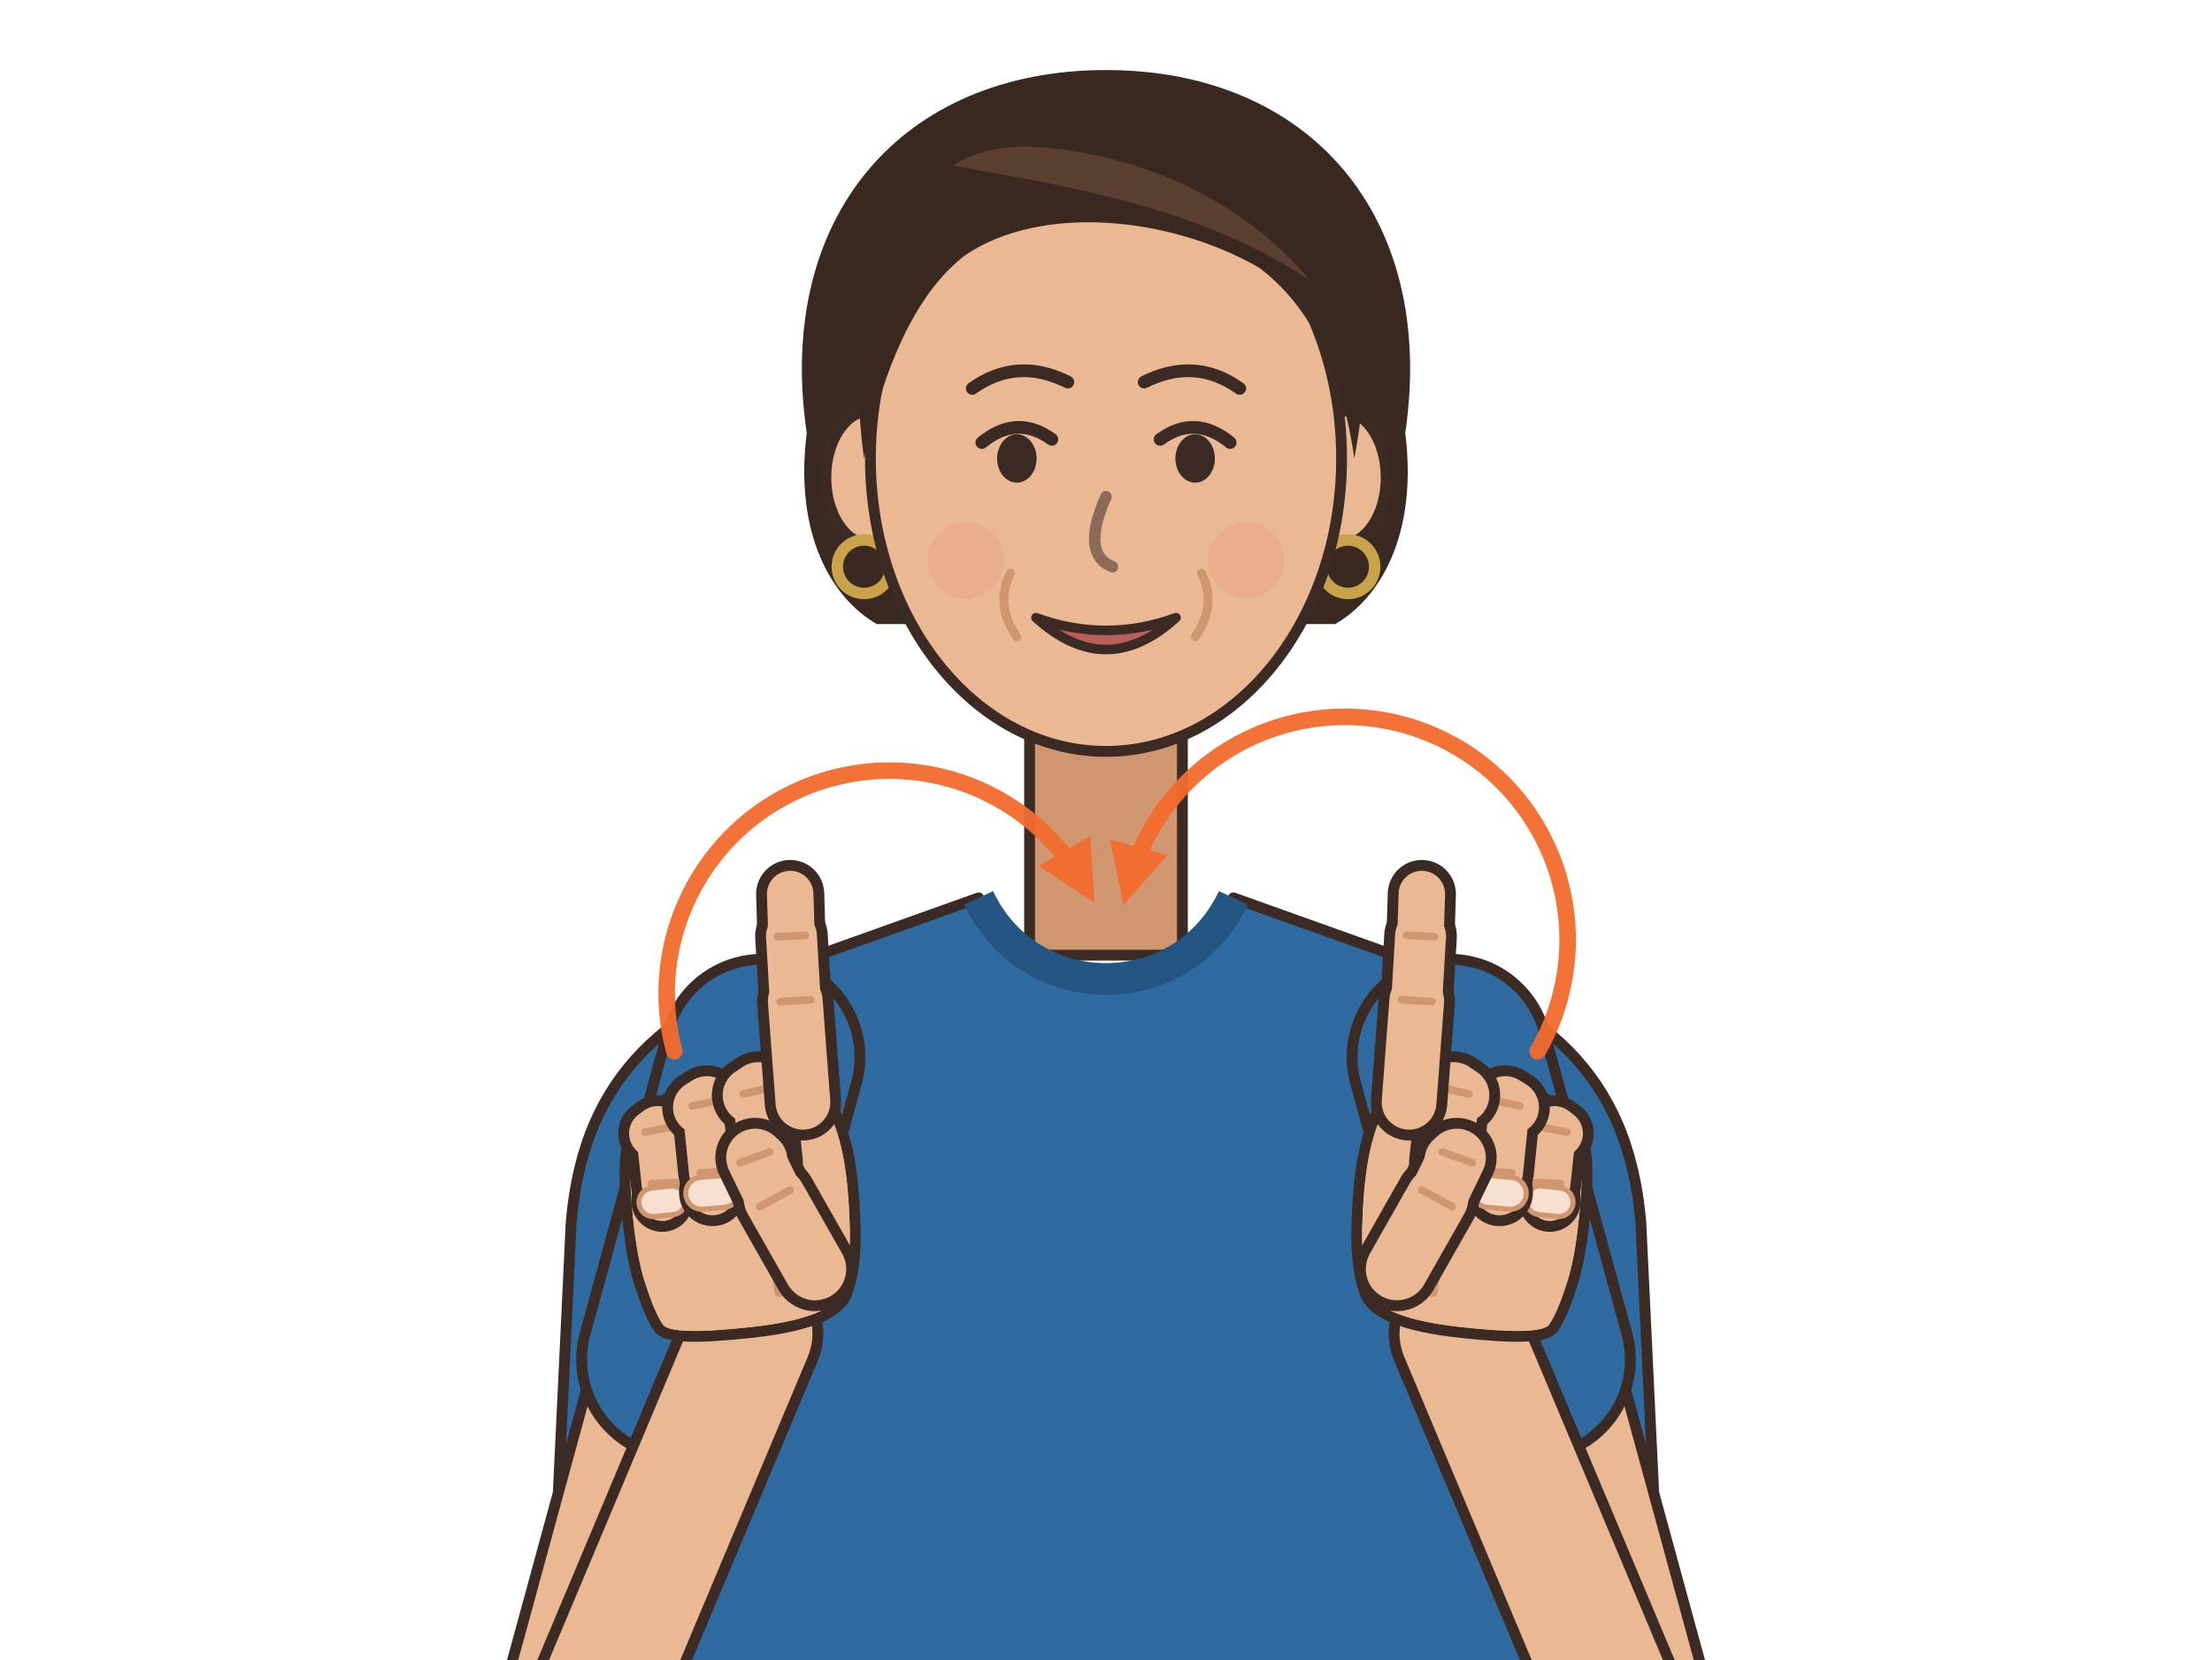
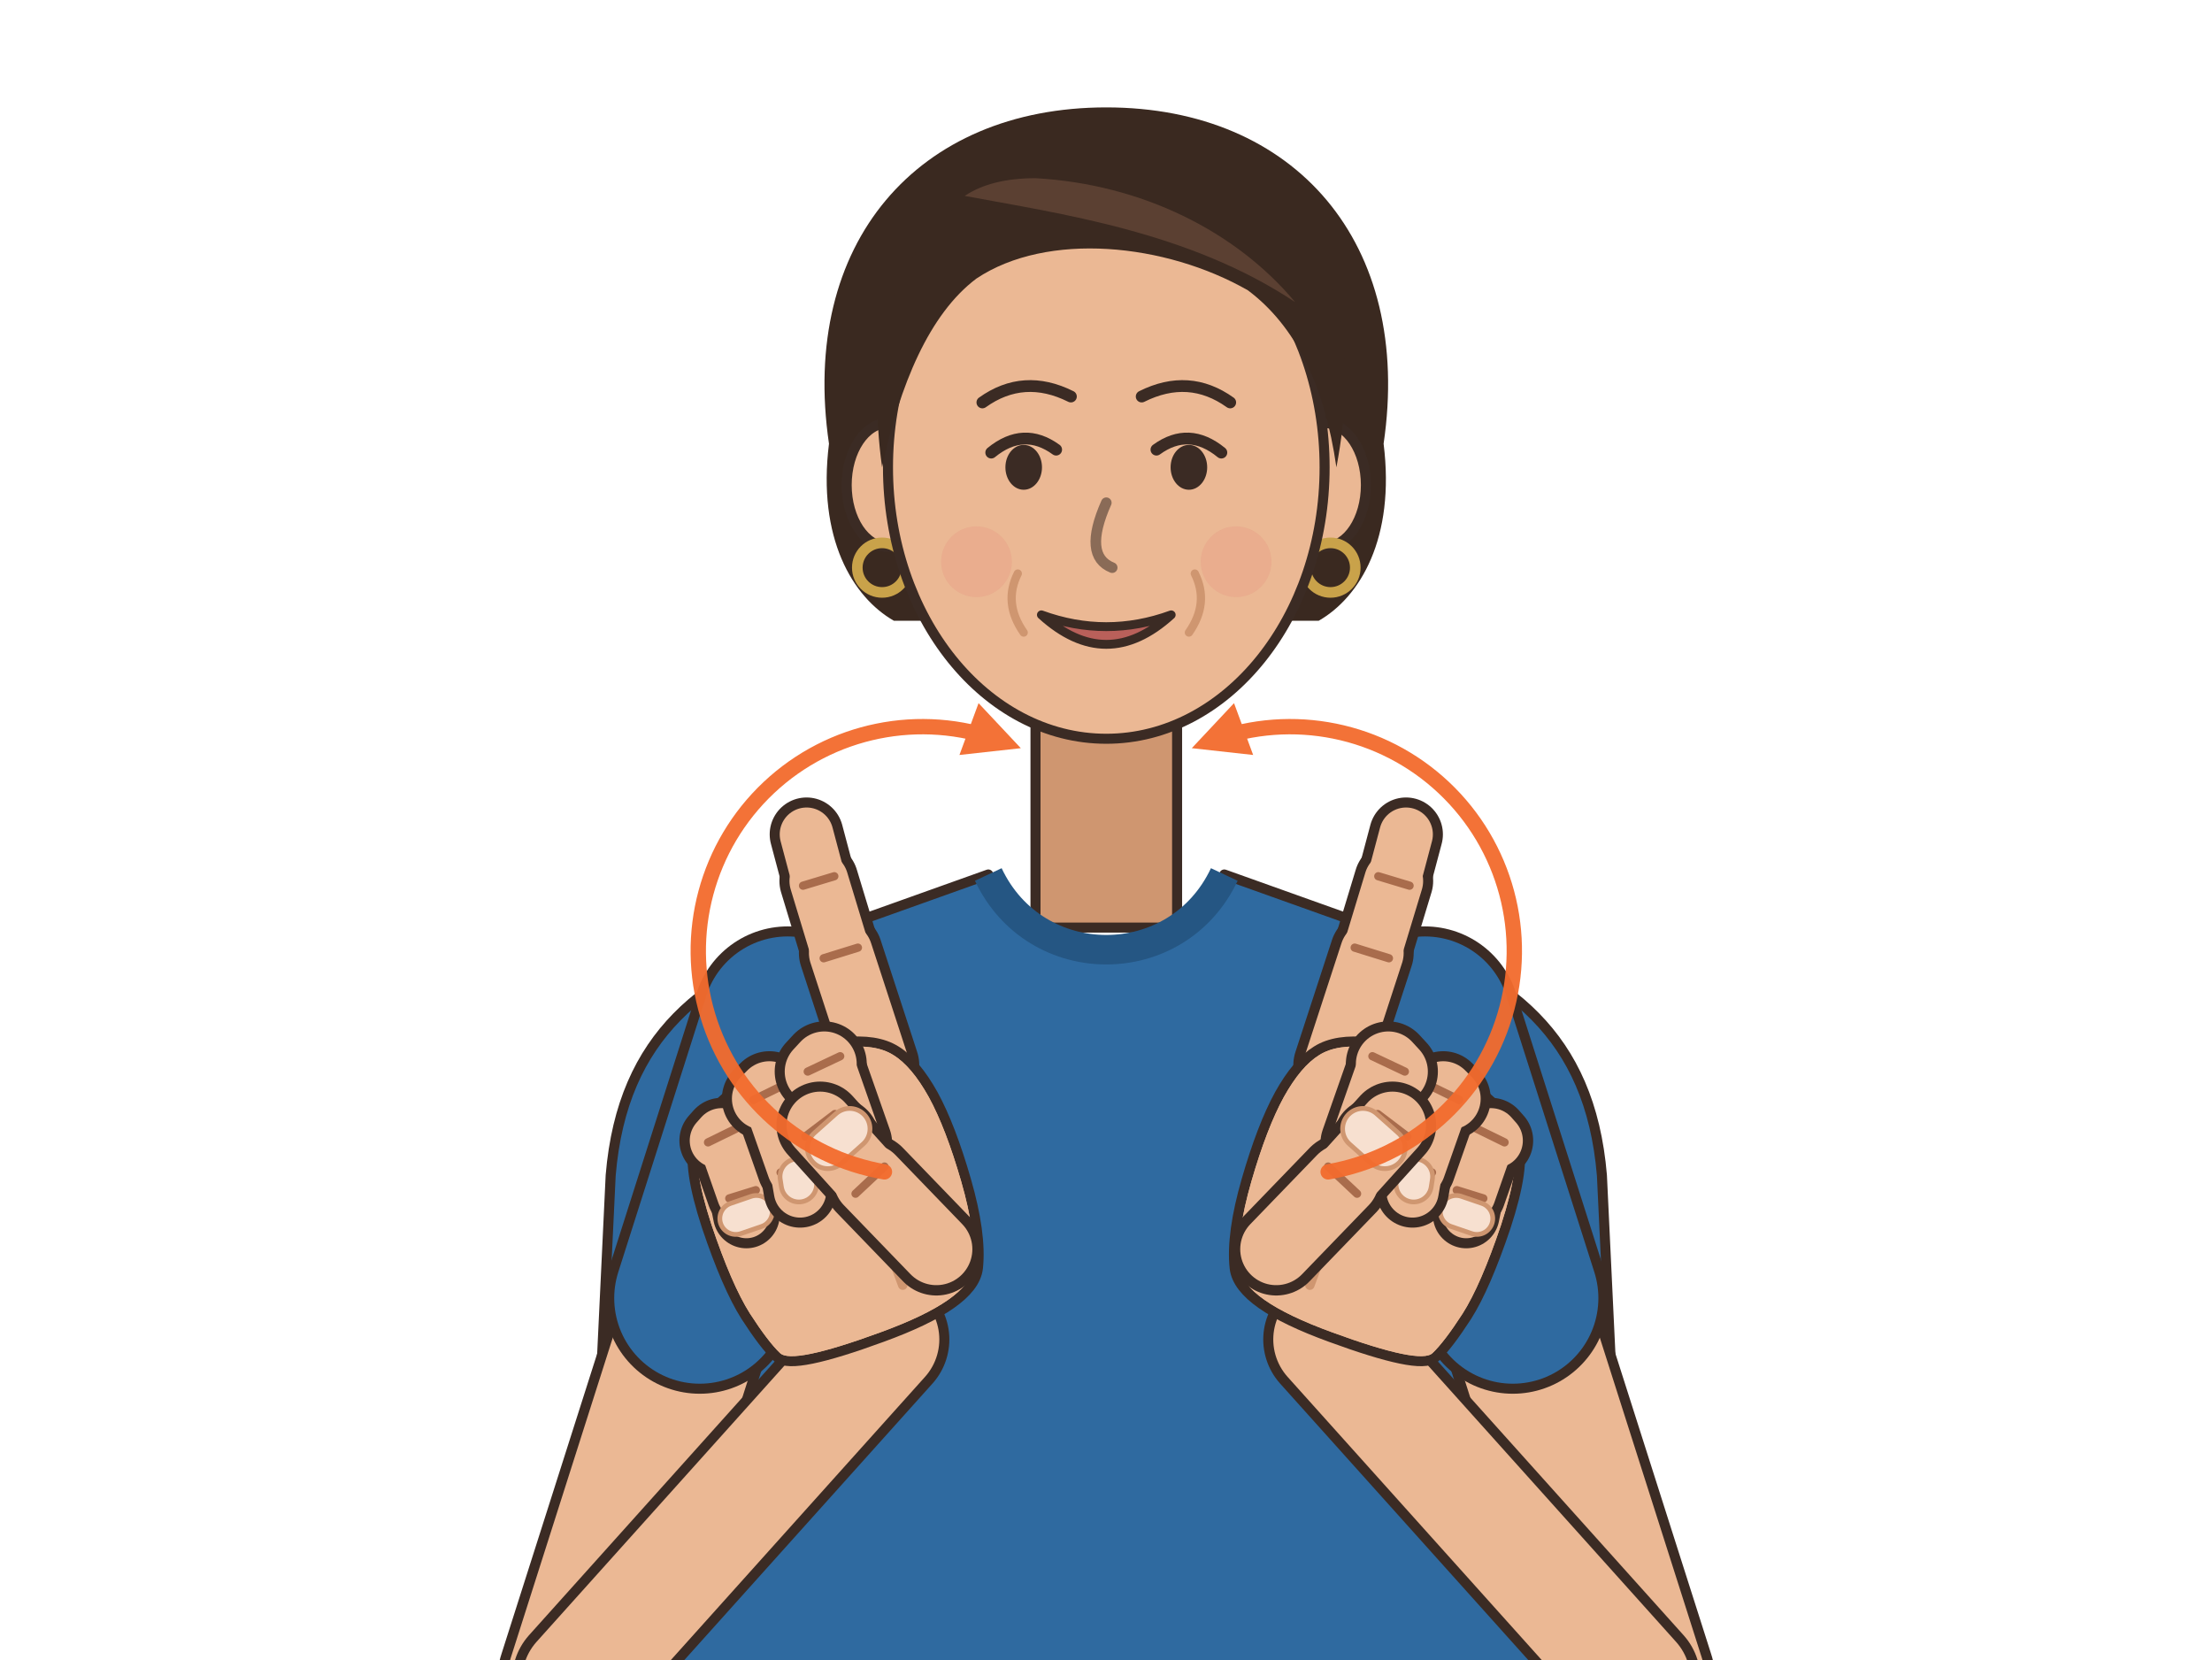
- <svg xmlns="http://www.w3.org/2000/svg" viewBox="26.3 26 347.4 260.6" role="img" aria-label="Sinal de computador em Libras">
+ <svg xmlns="http://www.w3.org/2000/svg" viewBox="12.5 18.8 374.9 281.2" role="img" aria-label="Sinal de computador em Libras">
  <defs>
    <marker id="computador-tip" viewBox="0 0 10 10" refX="6" refY="5" markerWidth="3.6" markerHeight="3.6" orient="auto-start-reverse">
      <path d="M0 0L10 5L0 10Z" fill="#f26b2d" />
    </marker>
-     <path id="computador-left-up" d="M254 192L284.9 305.1" />
-     <path id="computador-left-fo" d="M284.9 305.1L255.6 235.4" />
-     <path id="computador-left-sl" d="M254 192L267 239.5" />
-     <path id="computador-h1-palm" d="M269.6 234Q268.4 235.8 255.7 234.4Q243 233 241.5 228.8Q239.9 224.6 240.3 217.1Q240.6 209.6 241.9 205Q243.2 200.3 245.1 198.3Q247.1 196.2 251.4 195.7Q255.8 195.2 260.2 196.2Q264.7 197.2 268.3 199.1Q271.8 201 273.5 203.7Q275.2 206.4 274.5 214.9Q273.8 223.4 272.3 227.7Q270.9 232.1 269.6 234Z" />
-     <path id="computador-h1-crease" d="M265.9 206.4L257.2 212.5L252.2 221L251.3 228.9" />
-     <path id="computador-h1-pinky-s0" d="M271.2 204L270.4 203.4" />
-     <path id="computador-h1-pinky-s1" d="M270.4 203.4L269.5 211.8" />
-     <path id="computador-h1-pinky-s2" d="M269.5 211.8L269.7 214.6" />
-     <path id="computador-h1-pinky-c0" d="M268.3 203L272.4 203.8" />
-     <path id="computador-h1-pinky-c1" d="M267.6 211.7L271.4 211.9" />
-     <path id="computador-h1-pinky-nail" d="M268.2 214.5L271.1 214.8" />
-     <path id="computador-h1-ring-s0" d="M263.8 199.9L262.7 199.2" />
-     <path id="computador-h1-ring-s1" d="M262.7 199.2L261.6 210" />
-     <path id="computador-h1-ring-s2" d="M261.6 210L261.8 213.3" />
-     <path id="computador-h1-ring-c0" d="M260.4 198.7L265 199.7" />
-     <path id="computador-h1-ring-c1" d="M259.5 209.9L263.7 210.2" />
-     <path id="computador-h1-ring-nail" d="M260.1 213.1L263.5 213.4" />
-     <path id="computador-h1-middle-s0" d="M255.8 198L254.6 197.2" />
-     <path id="computador-h1-middle-s1" d="M254.6 197.2L253.4 208.6" />
-     <path id="computador-h1-middle-s2" d="M253.4 208.6L253.6 212" />
-     <path id="computador-h1-middle-c0" d="M252.2 196.7L257 197.8" />
-     <path id="computador-h1-middle-c1" d="M251.2 208.4L255.7 208.7" />
-     <path id="computador-h1-middle-nail" d="M251.9 211.8L255.4 212.2" />
-     <path id="computador-h1-index-s0" d="M247.6 199.1L248.8 183.2" />
-     <path id="computador-h1-index-s1" d="M248.8 183.2L249.4 173" />
-     <path id="computador-h1-index-s2" d="M249.4 173L249.6 166.4" />
-     <path id="computador-h1-index-c0" d="M251.2 183.3L246.4 183" />
-     <path id="computador-h1-index-c1" d="M251.6 173.1L247.2 172.9" />
-     <path id="computador-h1-thumb-s0" d="M245.7 225.3L252 214.2" />
-     <path id="computador-h1-thumb-s1" d="M252 214.2L255.1 207.8" />
-     <path id="computador-h1-thumb-s2" d="M255.1 207.8L254.2 208.1" />
-     <path id="computador-h1-thumb-c0" d="M254.4 215.5L249.6 212.9" />
-     <path id="computador-h1-thumb-c1" d="M257.5 208.6L252.8 206.9" />
-     <path id="computador-right-up" d="M146 192L115.1 305.1" />
-     <path id="computador-right-fo" d="M115.1 305.1L144.4 235.4" />
-     <path id="computador-right-sl" d="M146 192L133 239.5" />
-     <path id="computador-h0-palm" d="M130.4 234Q131.6 235.8 144.3 234.4Q157 233 158.5 228.8Q160.1 224.6 159.7 217.1Q159.4 209.6 158.1 205Q156.8 200.3 154.9 198.3Q152.9 196.2 148.6 195.7Q144.2 195.2 139.8 196.2Q135.3 197.2 131.7 199.1Q128.2 201 126.5 203.7Q124.8 206.4 125.5 214.9Q126.2 223.4 127.7 227.7Q129.1 232.1 130.4 234Z" />
-     <path id="computador-h0-crease" d="M134.1 206.4L142.8 212.5L147.8 221L148.7 228.9" />
-     <path id="computador-h0-pinky-s0" d="M128.8 204L129.6 203.4" />
-     <path id="computador-h0-pinky-s1" d="M129.6 203.4L130.5 211.8" />
-     <path id="computador-h0-pinky-s2" d="M130.5 211.8L130.3 214.6" />
-     <path id="computador-h0-pinky-c0" d="M127.6 203.8L131.7 203" />
-     <path id="computador-h0-pinky-c1" d="M128.6 211.9L132.4 211.7" />
-     <path id="computador-h0-pinky-nail" d="M128.9 214.8L131.8 214.5" />
-     <path id="computador-h0-ring-s0" d="M136.2 199.9L137.3 199.2" />
-     <path id="computador-h0-ring-s1" d="M137.3 199.2L138.4 210" />
-     <path id="computador-h0-ring-s2" d="M138.4 210L138.2 213.3" />
-     <path id="computador-h0-ring-c0" d="M135 199.7L139.6 198.7" />
-     <path id="computador-h0-ring-c1" d="M136.3 210.2L140.5 209.9" />
-     <path id="computador-h0-ring-nail" d="M136.5 213.4L139.9 213.1" />
-     <path id="computador-h0-middle-s0" d="M144.2 198L145.4 197.2" />
-     <path id="computador-h0-middle-s1" d="M145.4 197.2L146.6 208.6" />
-     <path id="computador-h0-middle-s2" d="M146.6 208.6L146.4 212" />
-     <path id="computador-h0-middle-c0" d="M143 197.8L147.8 196.7" />
-     <path id="computador-h0-middle-c1" d="M144.3 208.7L148.8 208.4" />
-     <path id="computador-h0-middle-nail" d="M144.6 212.2L148.1 211.8" />
-     <path id="computador-h0-index-s0" d="M152.4 199.1L151.2 183.2" />
-     <path id="computador-h0-index-s1" d="M151.2 183.2L150.6 173" />
-     <path id="computador-h0-index-s2" d="M150.6 173L150.4 166.4" />
-     <path id="computador-h0-index-c0" d="M153.6 183L148.8 183.3" />
-     <path id="computador-h0-index-c1" d="M152.8 172.9L148.4 173.1" />
-     <path id="computador-h0-thumb-s0" d="M154.3 225.3L148 214.2" />
-     <path id="computador-h0-thumb-s1" d="M148 214.2L144.9 207.8" />
-     <path id="computador-h0-thumb-s2" d="M144.9 207.8L145.8 208.1" />
-     <path id="computador-h0-thumb-c0" d="M150.4 212.9L145.6 215.5" />
-     <path id="computador-h0-thumb-c1" d="M147.2 206.9L142.5 208.6" />
+     <path id="computador-left-up" d="M254 192L289.5 303.4" />
+     <path id="computador-left-fo" d="M289.5 303.4L237.8 245.8" />
+     <path id="computador-left-sl" d="M254 192L268.9 238.8" />
+     <path id="computador-h1-palm" d="M255.3 248.1Q253.3 250.1 238.3 244.6Q223.2 239.1 222.6 233.6Q222 228 224.6 219Q227.2 210 230.1 204.7Q233 199.5 236.1 197.6Q239.1 195.7 244.5 196.3Q249.9 197 255 199.5Q260.1 202 263.9 205.4Q267.7 208.7 268.9 212.5Q270.2 216.3 266.9 226.4Q263.5 236.5 260.4 241.4Q257.3 246.2 255.3 248.1Z" />
+     <path id="computador-h1-crease" d="M258.9 213.5L246.5 218.3L238 227.2L234.5 236.6" />
+     <path id="computador-h1-pinky-s0" d="M266 212.1L265.2 211.2" />
+     <path id="computador-h1-pinky-s1" d="M265.2 211.2L261.7 221.2" />
+     <path id="computador-h1-pinky-s2" d="M261.7 221.2L261 224.7" />
+     <path id="computador-h1-pinky-c0" d="M262.8 210.1L267.5 212.4" />
+     <path id="computador-h1-pinky-c1" d="M259.4 220.5L263.9 221.9" />
+     <path id="computador-h1-pinky-nail" d="M259.3 224.1L262.8 225.3" />
+     <path id="computador-h1-ring-s0" d="M258.2 205L257.1 203.9" />
+     <path id="computador-h1-ring-s1" d="M257.1 203.9L252.6 216.7" />
+     <path id="computador-h1-ring-s2" d="M252.6 216.7L251.9 220.7" />
+     <path id="computador-h1-ring-c0" d="M254.5 202.6L259.8 205.2" />
+     <path id="computador-h1-ring-c1" d="M250 215.9L255.2 217.5" />
+     <path id="computador-h1-ring-nail" d="M252.3 218.2L252.1 219.5" />
+     <path id="computador-h1-middle-s0" d="M249 200.4L247.8 199.1" />
+     <path id="computador-h1-middle-s1" d="M247.8 199.1L243.1 212.5" />
+     <path id="computador-h1-middle-s2" d="M243.1 212.5L242.3 216.7" />
+     <path id="computador-h1-middle-c0" d="M245.1 197.8L250.6 200.4" />
+     <path id="computador-h1-middle-c1" d="M240.4 211.7L245.8 213.4" />
+     <path id="computador-h1-middle-nail" d="M242.8 214.1L242.6 215.6" />
+     <path id="computador-h1-index-s0" d="M238.8 199.3L245 180.3" />
+     <path id="computador-h1-index-s1" d="M245 180.3L248.7 168.1" />
+     <path id="computador-h1-index-s2" d="M248.7 168.1L250.8 160.2" />
+     <path id="computador-h1-index-c0" d="M247.9 181.2L242.1 179.4" />
+     <path id="computador-h1-index-c1" d="M251.4 168.9L246.1 167.3" />
+     <path id="computador-h1-thumb-s0" d="M228.8 230.5L240.1 218.8" />
+     <path id="computador-h1-thumb-s1" d="M240.1 218.8L248.5 209.5" />
+     <path id="computador-h1-thumb-s2" d="M248.5 209.5L245.4 211.8" />
+     <path id="computador-h1-thumb-c0" d="M242.5 221.1L237.6 216.5" />
+     <path id="computador-h1-thumb-c1" d="M251 211.4L246 207.6" />
+     <path id="computador-h1-thumb-nail" d="M247.2 213.4L243.5 210.1" />
+     <path id="computador-right-up" d="M146 192L110.5 303.4" />
+     <path id="computador-right-fo" d="M110.5 303.4L162.2 245.8" />
+     <path id="computador-right-sl" d="M146 192L131.1 238.8" />
+     <path id="computador-h0-palm" d="M144.7 248.1Q146.7 250.1 161.7 244.6Q176.8 239.1 177.4 233.6Q178 228 175.4 219Q172.8 210 169.9 204.7Q167 199.5 163.9 197.6Q160.9 195.7 155.5 196.3Q150.1 197 145 199.5Q139.9 202 136.1 205.4Q132.3 208.7 131.1 212.5Q129.8 216.3 133.1 226.4Q136.5 236.5 139.6 241.4Q142.7 246.2 144.7 248.1Z" />
+     <path id="computador-h0-crease" d="M141.1 213.5L153.5 218.3L162 227.2L165.5 236.6" />
+     <path id="computador-h0-pinky-s0" d="M134 212.1L134.8 211.2" />
+     <path id="computador-h0-pinky-s1" d="M134.8 211.2L138.3 221.2" />
+     <path id="computador-h0-pinky-s2" d="M138.3 221.2L139 224.7" />
+     <path id="computador-h0-pinky-c0" d="M132.5 212.4L137.2 210.1" />
+     <path id="computador-h0-pinky-c1" d="M136.1 221.9L140.6 220.5" />
+     <path id="computador-h0-pinky-nail" d="M137.2 225.3L140.7 224.1" />
+     <path id="computador-h0-ring-s0" d="M141.8 205L142.9 203.9" />
+     <path id="computador-h0-ring-s1" d="M142.9 203.9L147.4 216.7" />
+     <path id="computador-h0-ring-s2" d="M147.4 216.7L148.1 220.7" />
+     <path id="computador-h0-ring-c0" d="M140.2 205.2L145.5 202.6" />
+     <path id="computador-h0-ring-c1" d="M144.8 217.5L150 215.9" />
+     <path id="computador-h0-ring-nail" d="M147.7 218.2L147.9 219.5" />
+     <path id="computador-h0-middle-s0" d="M151 200.4L152.2 199.1" />
+     <path id="computador-h0-middle-s1" d="M152.2 199.1L156.9 212.5" />
+     <path id="computador-h0-middle-s2" d="M156.9 212.5L157.7 216.7" />
+     <path id="computador-h0-middle-c0" d="M149.4 200.4L154.9 197.8" />
+     <path id="computador-h0-middle-c1" d="M154.2 213.4L159.6 211.7" />
+     <path id="computador-h0-middle-nail" d="M157.2 214.1L157.4 215.6" />
+     <path id="computador-h0-index-s0" d="M161.2 199.3L155 180.3" />
+     <path id="computador-h0-index-s1" d="M155 180.3L151.3 168.1" />
+     <path id="computador-h0-index-s2" d="M151.3 168.1L149.2 160.2" />
+     <path id="computador-h0-index-c0" d="M157.9 179.4L152.1 181.2" />
+     <path id="computador-h0-index-c1" d="M153.9 167.3L148.6 168.9" />
+     <path id="computador-h0-thumb-s0" d="M171.2 230.5L159.9 218.8" />
+     <path id="computador-h0-thumb-s1" d="M159.9 218.8L151.5 209.5" />
+     <path id="computador-h0-thumb-s2" d="M151.5 209.5L154.6 211.8" />
+     <path id="computador-h0-thumb-c0" d="M162.4 216.5L157.5 221.1" />
+     <path id="computador-h0-thumb-c1" d="M154 207.6L149 211.4" />
+     <path id="computador-h0-thumb-nail" d="M156.5 210.1L152.8 213.4" />
  </defs>
  <g id="body">
    <path d="M153 94C148 60 168 37 200 37C232 37 252 60 247 94C249 110 243 120 236 124L164 124C157 120 151 110 153 94Z" fill="#3a2920" />
    <ellipse cx="163" cy="101" rx="7" ry="10.5" fill="#ebb894" stroke="#3b2b24" stroke-width="1.7" />
    <ellipse cx="237" cy="101" rx="7" ry="10.5" fill="#ebb894" stroke="#3b2b24" stroke-width="1.7" />
    <circle cx="162" cy="115" r="4.2" fill="none" stroke="#c9a24a" stroke-width="1.8" />
    <circle cx="238" cy="115" r="4.2" fill="none" stroke="#c9a24a" stroke-width="1.8" />
    <path d="M188 128V176H212V128Z" fill="#cf9670" stroke="#3b2b24" stroke-width="1.7" />
    <path d="M112 302L116 218C118 194 132 184 152 177L180 167C188 184 212 184 220 167L248 177C268 184 282 194 284 218L288 302Z" fill="#2f6aa0" stroke="#3b2b24" stroke-width="1.7" stroke-linejoin="round" />
    <path d="M180 167C188 184 212 184 220 167" fill="none" stroke="#255683" stroke-width="5" />
    <ellipse cx="200" cy="98" rx="37" ry="46" fill="#ebb894" stroke="#3b2b24" stroke-width="1.7" />
    <path d="M162 98C157 62 176 45 202 45C228 45 246 61 239 98C237 84 232 74 224 68C210 60 190 58 178 66C170 72 165 84 162 98Z" fill="#3a2920" />
    <path d="M176 52C192 55 214 58 232 70C222 58 206 50 188 49C183 49 179 50 176 52Z" fill="#5b4032" />
    <circle cx="178" cy="114" r="6" fill="#e58f7c" opacity=".28" />
    <circle cx="222" cy="114" r="6" fill="#e58f7c" opacity=".28" />
    <path d="M179 87Q186 82 194 86M206 86Q214 82 221 87" fill="none" stroke="#3b2b24" stroke-width="2" stroke-linecap="round" />
    <ellipse cx="186" cy="98" rx="3.1" ry="3.8" fill="#3b2b24" />
    <ellipse cx="214" cy="98" rx="3.1" ry="3.8" fill="#3b2b24" />
    <path d="M180.5 95.5Q186 91 191.5 95M208.5 95Q214 91 219.5 95.5" fill="none" stroke="#3b2b24" stroke-width="2" stroke-linecap="round" />
    <path d="M200 104Q196 113 201 115" fill="none" stroke="#3b2b24" stroke-width="1.8" stroke-linecap="round" opacity=".55" />
    <path d="M185 116Q182.5 121 186 126M215 116Q217.5 121 214 126" fill="none" stroke="#cf9670" stroke-width="1.4" stroke-linecap="round" />
    <path d="M189 123Q200 133 211 123Q200 127 189 123Z" fill="#b9605a" stroke="#3b2b24" stroke-width="1.5" stroke-linejoin="round" />
  </g>
  <g fill="none" stroke-linecap="round" stroke-linejoin="round">
    <use href="#computador-left-up" stroke="#3b2b24" stroke-width="27.4" />
    <use href="#computador-left-up" stroke="#ebb894" stroke-width="24" />
    <use href="#computador-left-sl" stroke="#3b2b24" stroke-width="32.4" />
    <use href="#computador-left-sl" stroke="#2f6aa0" stroke-width="29" />
    <use href="#computador-left-fo" stroke="#3b2b24" stroke-width="22.4" />
    <use href="#computador-left-fo" stroke="#ebb894" stroke-width="19" />
  </g>
  <g fill="none" stroke-linecap="round" stroke-linejoin="round">
+     <use href="#computador-h1-index-s0" stroke="#3b2b24" stroke-width="14.2" visibility="visible" />
+     <use href="#computador-h1-index-s1" stroke="#3b2b24" stroke-width="13.4" visibility="visible" />
+     <use href="#computador-h1-index-s2" stroke="#3b2b24" stroke-width="12.5" visibility="visible" />
+     <use href="#computador-h1-index-s0" stroke="#ebb894" stroke-width="10.8" visibility="visible" />
+     <use href="#computador-h1-index-s1" stroke="#ebb894" stroke-width="10" visibility="visible" />
+     <use href="#computador-h1-index-s2" stroke="#ebb894" stroke-width="9.1" visibility="visible" />
+     <use href="#computador-h1-index-c0" stroke="#a96c4c" stroke-width="1.4" visibility="visible" />
+     <use href="#computador-h1-index-c1" stroke="#a96c4c" stroke-width="1.4" visibility="visible" />
    <use href="#computador-h1-palm" fill="#ebb894" stroke="#3b2b24" stroke-width="3.4" paint-order="stroke" />
    <use href="#computador-h1-palm" fill="#ebb894" />
    <use href="#computador-h1-crease" stroke="#cf9670" stroke-width="1.6" visibility="visible" />
-     <use href="#computador-h1-pinky-s0" stroke="#3b2b24" stroke-width="10.8" visibility="visible" />
-     <use href="#computador-h1-pinky-s1" stroke="#3b2b24" stroke-width="10.3" visibility="visible" />
-     <use href="#computador-h1-pinky-s2" stroke="#3b2b24" stroke-width="9.7" visibility="visible" />
-     <use href="#computador-h1-pinky-s0" stroke="#ebb894" stroke-width="7.4" visibility="visible" />
-     <use href="#computador-h1-pinky-s1" stroke="#ebb894" stroke-width="6.9" visibility="visible" />
-     <use href="#computador-h1-pinky-s2" stroke="#ebb894" stroke-width="6.3" visibility="visible" />
-     <use href="#computador-h1-pinky-c0" stroke="#cf9670" stroke-width="1.2" visibility="visible" />
-     <use href="#computador-h1-pinky-c1" stroke="#cf9670" stroke-width="1.2" visibility="visible" />
-     <use href="#computador-h1-pinky-nail" stroke="#cf9670" stroke-width="5.3" visibility="visible" />
-     <use href="#computador-h1-pinky-nail" stroke="#f7e0d0" stroke-width="3.7" visibility="visible" />
-     <use href="#computador-h1-ring-s0" stroke="#3b2b24" stroke-width="11.8" visibility="visible" />
-     <use href="#computador-h1-ring-s1" stroke="#3b2b24" stroke-width="11.2" visibility="visible" />
-     <use href="#computador-h1-ring-s2" stroke="#3b2b24" stroke-width="10.5" visibility="visible" />
-     <use href="#computador-h1-ring-s0" stroke="#ebb894" stroke-width="8.4" visibility="visible" />
-     <use href="#computador-h1-ring-s1" stroke="#ebb894" stroke-width="7.8" visibility="visible" />
-     <use href="#computador-h1-ring-s2" stroke="#ebb894" stroke-width="7.1" visibility="visible" />
-     <use href="#computador-h1-ring-c0" stroke="#cf9670" stroke-width="1.2" visibility="visible" />
-     <use href="#computador-h1-ring-c1" stroke="#cf9670" stroke-width="1.2" visibility="visible" />
-     <use href="#computador-h1-ring-nail" stroke="#cf9670" stroke-width="5.8" visibility="visible" />
-     <use href="#computador-h1-ring-nail" stroke="#f7e0d0" stroke-width="4.2" visibility="visible" />
-     <use href="#computador-h1-middle-s0" stroke="#3b2b24" stroke-width="12.2" visibility="visible" />
-     <use href="#computador-h1-middle-s1" stroke="#3b2b24" stroke-width="11.6" visibility="visible" />
-     <use href="#computador-h1-middle-s2" stroke="#3b2b24" stroke-width="10.9" visibility="visible" />
-     <use href="#computador-h1-middle-s0" stroke="#ebb894" stroke-width="8.8" visibility="visible" />
-     <use href="#computador-h1-middle-s1" stroke="#ebb894" stroke-width="8.2" visibility="visible" />
-     <use href="#computador-h1-middle-s2" stroke="#ebb894" stroke-width="7.5" visibility="visible" />
-     <use href="#computador-h1-middle-c0" stroke="#cf9670" stroke-width="1.2" visibility="visible" />
-     <use href="#computador-h1-middle-c1" stroke="#cf9670" stroke-width="1.2" visibility="visible" />
-     <use href="#computador-h1-middle-nail" stroke="#cf9670" stroke-width="6" visibility="visible" />
-     <use href="#computador-h1-middle-nail" stroke="#f7e0d0" stroke-width="4.4" visibility="visible" />
-     <use href="#computador-h1-index-s0" stroke="#3b2b24" stroke-width="12" visibility="visible" />
-     <use href="#computador-h1-index-s1" stroke="#3b2b24" stroke-width="11.4" visibility="visible" />
-     <use href="#computador-h1-index-s2" stroke="#3b2b24" stroke-width="10.7" visibility="visible" />
-     <use href="#computador-h1-index-s0" stroke="#ebb894" stroke-width="8.6" visibility="visible" />
-     <use href="#computador-h1-index-s1" stroke="#ebb894" stroke-width="8" visibility="visible" />
-     <use href="#computador-h1-index-s2" stroke="#ebb894" stroke-width="7.3" visibility="visible" />
-     <use href="#computador-h1-index-c0" stroke="#cf9670" stroke-width="1.2" visibility="visible" />
-     <use href="#computador-h1-index-c1" stroke="#cf9670" stroke-width="1.2" visibility="visible" />
-     <use href="#computador-h1-thumb-s0" stroke="#3b2b24" stroke-width="13.2" visibility="visible" />
-     <use href="#computador-h1-thumb-s1" stroke="#3b2b24" stroke-width="12.5" visibility="visible" />
-     <use href="#computador-h1-thumb-s2" stroke="#3b2b24" stroke-width="11.7" visibility="visible" />
-     <use href="#computador-h1-thumb-s0" stroke="#ebb894" stroke-width="9.8" visibility="visible" />
-     <use href="#computador-h1-thumb-s1" stroke="#ebb894" stroke-width="9.1" visibility="visible" />
-     <use href="#computador-h1-thumb-s2" stroke="#ebb894" stroke-width="8.3" visibility="visible" />
-     <use href="#computador-h1-thumb-c0" stroke="#cf9670" stroke-width="1.2" visibility="visible" />
-     <use href="#computador-h1-thumb-c1" stroke="#cf9670" stroke-width="1.2" visibility="visible" />
+     <use href="#computador-h1-pinky-s0" stroke="#3b2b24" stroke-width="12.7" visibility="visible" />
+     <use href="#computador-h1-pinky-s1" stroke="#3b2b24" stroke-width="12" visibility="visible" />
+     <use href="#computador-h1-pinky-s2" stroke="#3b2b24" stroke-width="11.3" visibility="visible" />
+     <use href="#computador-h1-pinky-s0" stroke="#ebb894" stroke-width="9.2" visibility="visible" />
+     <use href="#computador-h1-pinky-s1" stroke="#ebb894" stroke-width="8.6" visibility="visible" />
+     <use href="#computador-h1-pinky-s2" stroke="#ebb894" stroke-width="7.9" visibility="visible" />
+     <use href="#computador-h1-pinky-c0" stroke="#a96c4c" stroke-width="1.4" visibility="visible" />
+     <use href="#computador-h1-pinky-c1" stroke="#a96c4c" stroke-width="1.4" visibility="visible" />
+     <use href="#computador-h1-pinky-nail" stroke="#cf9670" stroke-width="6.2" visibility="visible" />
+     <use href="#computador-h1-pinky-nail" stroke="#f7e0d0" stroke-width="4.6" visibility="visible" />
+     <use href="#computador-h1-ring-s0" stroke="#3b2b24" stroke-width="13.9" visibility="visible" />
+     <use href="#computador-h1-ring-s1" stroke="#3b2b24" stroke-width="13.2" visibility="visible" />
+     <use href="#computador-h1-ring-s2" stroke="#3b2b24" stroke-width="12.3" visibility="visible" />
+     <use href="#computador-h1-ring-s0" stroke="#ebb894" stroke-width="10.5" visibility="visible" />
+     <use href="#computador-h1-ring-s1" stroke="#ebb894" stroke-width="9.8" visibility="visible" />
+     <use href="#computador-h1-ring-s2" stroke="#ebb894" stroke-width="8.9" visibility="visible" />
+     <use href="#computador-h1-ring-c0" stroke="#a96c4c" stroke-width="1.4" visibility="visible" />
+     <use href="#computador-h1-ring-c1" stroke="#a96c4c" stroke-width="1.4" visibility="visible" />
+     <use href="#computador-h1-ring-nail" stroke="#cf9670" stroke-width="6.8" visibility="visible" />
+     <use href="#computador-h1-ring-nail" stroke="#f7e0d0" stroke-width="5.2" visibility="visible" />
+     <use href="#computador-h1-middle-s0" stroke="#3b2b24" stroke-width="14.4" visibility="visible" />
+     <use href="#computador-h1-middle-s1" stroke="#3b2b24" stroke-width="13.6" visibility="visible" />
+     <use href="#computador-h1-middle-s2" stroke="#3b2b24" stroke-width="12.8" visibility="visible" />
+     <use href="#computador-h1-middle-s0" stroke="#ebb894" stroke-width="11" visibility="visible" />
+     <use href="#computador-h1-middle-s1" stroke="#ebb894" stroke-width="10.2" visibility="visible" />
+     <use href="#computador-h1-middle-s2" stroke="#ebb894" stroke-width="9.3" visibility="visible" />
+     <use href="#computador-h1-middle-c0" stroke="#a96c4c" stroke-width="1.4" visibility="visible" />
+     <use href="#computador-h1-middle-c1" stroke="#a96c4c" stroke-width="1.4" visibility="visible" />
+     <use href="#computador-h1-middle-nail" stroke="#cf9670" stroke-width="7.1" visibility="visible" />
+     <use href="#computador-h1-middle-nail" stroke="#f7e0d0" stroke-width="5.5" visibility="visible" />
+     <use href="#computador-h1-thumb-s0" stroke="#3b2b24" stroke-width="15.7" visibility="visible" />
+     <use href="#computador-h1-thumb-s1" stroke="#3b2b24" stroke-width="14.8" visibility="visible" />
+     <use href="#computador-h1-thumb-s2" stroke="#3b2b24" stroke-width="13.8" visibility="visible" />
+     <use href="#computador-h1-thumb-s0" stroke="#ebb894" stroke-width="12.2" visibility="visible" />
+     <use href="#computador-h1-thumb-s1" stroke="#ebb894" stroke-width="11.4" visibility="visible" />
+     <use href="#computador-h1-thumb-s2" stroke="#ebb894" stroke-width="10.4" visibility="visible" />
+     <use href="#computador-h1-thumb-c0" stroke="#a96c4c" stroke-width="1.4" visibility="visible" />
+     <use href="#computador-h1-thumb-c1" stroke="#a96c4c" stroke-width="1.4" visibility="visible" />
+     <use href="#computador-h1-thumb-nail" stroke="#cf9670" stroke-width="7.7" visibility="visible" />
+     <use href="#computador-h1-thumb-nail" stroke="#f7e0d0" stroke-width="6.1" visibility="visible" />
  </g>
  <g fill="none" stroke-linecap="round" stroke-linejoin="round">
    <use href="#computador-right-up" stroke="#3b2b24" stroke-width="27.4" />
    <use href="#computador-right-up" stroke="#ebb894" stroke-width="24" />
    <use href="#computador-right-sl" stroke="#3b2b24" stroke-width="32.4" />
    <use href="#computador-right-sl" stroke="#2f6aa0" stroke-width="29" />
    <use href="#computador-right-fo" stroke="#3b2b24" stroke-width="22.4" />
    <use href="#computador-right-fo" stroke="#ebb894" stroke-width="19" />
  </g>
  <g fill="none" stroke-linecap="round" stroke-linejoin="round">
+     <use href="#computador-h0-index-s0" stroke="#3b2b24" stroke-width="14.2" visibility="visible" />
+     <use href="#computador-h0-index-s1" stroke="#3b2b24" stroke-width="13.4" visibility="visible" />
+     <use href="#computador-h0-index-s2" stroke="#3b2b24" stroke-width="12.5" visibility="visible" />
+     <use href="#computador-h0-index-s0" stroke="#ebb894" stroke-width="10.8" visibility="visible" />
+     <use href="#computador-h0-index-s1" stroke="#ebb894" stroke-width="10" visibility="visible" />
+     <use href="#computador-h0-index-s2" stroke="#ebb894" stroke-width="9.1" visibility="visible" />
+     <use href="#computador-h0-index-c0" stroke="#a96c4c" stroke-width="1.4" visibility="visible" />
+     <use href="#computador-h0-index-c1" stroke="#a96c4c" stroke-width="1.4" visibility="visible" />
    <use href="#computador-h0-palm" fill="#ebb894" stroke="#3b2b24" stroke-width="3.4" paint-order="stroke" />
    <use href="#computador-h0-palm" fill="#ebb894" />
    <use href="#computador-h0-crease" stroke="#cf9670" stroke-width="1.6" visibility="visible" />
-     <use href="#computador-h0-pinky-s0" stroke="#3b2b24" stroke-width="10.8" visibility="visible" />
-     <use href="#computador-h0-pinky-s1" stroke="#3b2b24" stroke-width="10.3" visibility="visible" />
-     <use href="#computador-h0-pinky-s2" stroke="#3b2b24" stroke-width="9.7" visibility="visible" />
-     <use href="#computador-h0-pinky-s0" stroke="#ebb894" stroke-width="7.4" visibility="visible" />
-     <use href="#computador-h0-pinky-s1" stroke="#ebb894" stroke-width="6.9" visibility="visible" />
-     <use href="#computador-h0-pinky-s2" stroke="#ebb894" stroke-width="6.3" visibility="visible" />
-     <use href="#computador-h0-pinky-c0" stroke="#cf9670" stroke-width="1.2" visibility="visible" />
-     <use href="#computador-h0-pinky-c1" stroke="#cf9670" stroke-width="1.2" visibility="visible" />
-     <use href="#computador-h0-pinky-nail" stroke="#cf9670" stroke-width="5.3" visibility="visible" />
-     <use href="#computador-h0-pinky-nail" stroke="#f7e0d0" stroke-width="3.7" visibility="visible" />
-     <use href="#computador-h0-ring-s0" stroke="#3b2b24" stroke-width="11.8" visibility="visible" />
-     <use href="#computador-h0-ring-s1" stroke="#3b2b24" stroke-width="11.2" visibility="visible" />
-     <use href="#computador-h0-ring-s2" stroke="#3b2b24" stroke-width="10.5" visibility="visible" />
-     <use href="#computador-h0-ring-s0" stroke="#ebb894" stroke-width="8.4" visibility="visible" />
-     <use href="#computador-h0-ring-s1" stroke="#ebb894" stroke-width="7.8" visibility="visible" />
-     <use href="#computador-h0-ring-s2" stroke="#ebb894" stroke-width="7.1" visibility="visible" />
-     <use href="#computador-h0-ring-c0" stroke="#cf9670" stroke-width="1.2" visibility="visible" />
-     <use href="#computador-h0-ring-c1" stroke="#cf9670" stroke-width="1.2" visibility="visible" />
-     <use href="#computador-h0-ring-nail" stroke="#cf9670" stroke-width="5.8" visibility="visible" />
-     <use href="#computador-h0-ring-nail" stroke="#f7e0d0" stroke-width="4.2" visibility="visible" />
-     <use href="#computador-h0-middle-s0" stroke="#3b2b24" stroke-width="12.2" visibility="visible" />
-     <use href="#computador-h0-middle-s1" stroke="#3b2b24" stroke-width="11.6" visibility="visible" />
-     <use href="#computador-h0-middle-s2" stroke="#3b2b24" stroke-width="10.9" visibility="visible" />
-     <use href="#computador-h0-middle-s0" stroke="#ebb894" stroke-width="8.8" visibility="visible" />
-     <use href="#computador-h0-middle-s1" stroke="#ebb894" stroke-width="8.2" visibility="visible" />
-     <use href="#computador-h0-middle-s2" stroke="#ebb894" stroke-width="7.5" visibility="visible" />
-     <use href="#computador-h0-middle-c0" stroke="#cf9670" stroke-width="1.2" visibility="visible" />
-     <use href="#computador-h0-middle-c1" stroke="#cf9670" stroke-width="1.2" visibility="visible" />
-     <use href="#computador-h0-middle-nail" stroke="#cf9670" stroke-width="6" visibility="visible" />
-     <use href="#computador-h0-middle-nail" stroke="#f7e0d0" stroke-width="4.4" visibility="visible" />
-     <use href="#computador-h0-index-s0" stroke="#3b2b24" stroke-width="12" visibility="visible" />
-     <use href="#computador-h0-index-s1" stroke="#3b2b24" stroke-width="11.4" visibility="visible" />
-     <use href="#computador-h0-index-s2" stroke="#3b2b24" stroke-width="10.7" visibility="visible" />
-     <use href="#computador-h0-index-s0" stroke="#ebb894" stroke-width="8.6" visibility="visible" />
-     <use href="#computador-h0-index-s1" stroke="#ebb894" stroke-width="8" visibility="visible" />
-     <use href="#computador-h0-index-s2" stroke="#ebb894" stroke-width="7.3" visibility="visible" />
-     <use href="#computador-h0-index-c0" stroke="#cf9670" stroke-width="1.2" visibility="visible" />
-     <use href="#computador-h0-index-c1" stroke="#cf9670" stroke-width="1.2" visibility="visible" />
-     <use href="#computador-h0-thumb-s0" stroke="#3b2b24" stroke-width="13.2" visibility="visible" />
-     <use href="#computador-h0-thumb-s1" stroke="#3b2b24" stroke-width="12.5" visibility="visible" />
-     <use href="#computador-h0-thumb-s2" stroke="#3b2b24" stroke-width="11.7" visibility="visible" />
-     <use href="#computador-h0-thumb-s0" stroke="#ebb894" stroke-width="9.8" visibility="visible" />
-     <use href="#computador-h0-thumb-s1" stroke="#ebb894" stroke-width="9.1" visibility="visible" />
-     <use href="#computador-h0-thumb-s2" stroke="#ebb894" stroke-width="8.3" visibility="visible" />
-     <use href="#computador-h0-thumb-c0" stroke="#cf9670" stroke-width="1.2" visibility="visible" />
-     <use href="#computador-h0-thumb-c1" stroke="#cf9670" stroke-width="1.2" visibility="visible" />
+     <use href="#computador-h0-pinky-s0" stroke="#3b2b24" stroke-width="12.7" visibility="visible" />
+     <use href="#computador-h0-pinky-s1" stroke="#3b2b24" stroke-width="12" visibility="visible" />
+     <use href="#computador-h0-pinky-s2" stroke="#3b2b24" stroke-width="11.3" visibility="visible" />
+     <use href="#computador-h0-pinky-s0" stroke="#ebb894" stroke-width="9.2" visibility="visible" />
+     <use href="#computador-h0-pinky-s1" stroke="#ebb894" stroke-width="8.6" visibility="visible" />
+     <use href="#computador-h0-pinky-s2" stroke="#ebb894" stroke-width="7.9" visibility="visible" />
+     <use href="#computador-h0-pinky-c0" stroke="#a96c4c" stroke-width="1.4" visibility="visible" />
+     <use href="#computador-h0-pinky-c1" stroke="#a96c4c" stroke-width="1.4" visibility="visible" />
+     <use href="#computador-h0-pinky-nail" stroke="#cf9670" stroke-width="6.2" visibility="visible" />
+     <use href="#computador-h0-pinky-nail" stroke="#f7e0d0" stroke-width="4.6" visibility="visible" />
+     <use href="#computador-h0-ring-s0" stroke="#3b2b24" stroke-width="13.9" visibility="visible" />
+     <use href="#computador-h0-ring-s1" stroke="#3b2b24" stroke-width="13.2" visibility="visible" />
+     <use href="#computador-h0-ring-s2" stroke="#3b2b24" stroke-width="12.3" visibility="visible" />
+     <use href="#computador-h0-ring-s0" stroke="#ebb894" stroke-width="10.5" visibility="visible" />
+     <use href="#computador-h0-ring-s1" stroke="#ebb894" stroke-width="9.8" visibility="visible" />
+     <use href="#computador-h0-ring-s2" stroke="#ebb894" stroke-width="8.9" visibility="visible" />
+     <use href="#computador-h0-ring-c0" stroke="#a96c4c" stroke-width="1.4" visibility="visible" />
+     <use href="#computador-h0-ring-c1" stroke="#a96c4c" stroke-width="1.4" visibility="visible" />
+     <use href="#computador-h0-ring-nail" stroke="#cf9670" stroke-width="6.8" visibility="visible" />
+     <use href="#computador-h0-ring-nail" stroke="#f7e0d0" stroke-width="5.2" visibility="visible" />
+     <use href="#computador-h0-middle-s0" stroke="#3b2b24" stroke-width="14.4" visibility="visible" />
+     <use href="#computador-h0-middle-s1" stroke="#3b2b24" stroke-width="13.6" visibility="visible" />
+     <use href="#computador-h0-middle-s2" stroke="#3b2b24" stroke-width="12.8" visibility="visible" />
+     <use href="#computador-h0-middle-s0" stroke="#ebb894" stroke-width="11" visibility="visible" />
+     <use href="#computador-h0-middle-s1" stroke="#ebb894" stroke-width="10.2" visibility="visible" />
+     <use href="#computador-h0-middle-s2" stroke="#ebb894" stroke-width="9.3" visibility="visible" />
+     <use href="#computador-h0-middle-c0" stroke="#a96c4c" stroke-width="1.4" visibility="visible" />
+     <use href="#computador-h0-middle-c1" stroke="#a96c4c" stroke-width="1.4" visibility="visible" />
+     <use href="#computador-h0-middle-nail" stroke="#cf9670" stroke-width="7.1" visibility="visible" />
+     <use href="#computador-h0-middle-nail" stroke="#f7e0d0" stroke-width="5.5" visibility="visible" />
+     <use href="#computador-h0-thumb-s0" stroke="#3b2b24" stroke-width="15.7" visibility="visible" />
+     <use href="#computador-h0-thumb-s1" stroke="#3b2b24" stroke-width="14.8" visibility="visible" />
+     <use href="#computador-h0-thumb-s2" stroke="#3b2b24" stroke-width="13.8" visibility="visible" />
+     <use href="#computador-h0-thumb-s0" stroke="#ebb894" stroke-width="12.2" visibility="visible" />
+     <use href="#computador-h0-thumb-s1" stroke="#ebb894" stroke-width="11.4" visibility="visible" />
+     <use href="#computador-h0-thumb-s2" stroke="#ebb894" stroke-width="10.4" visibility="visible" />
+     <use href="#computador-h0-thumb-c0" stroke="#a96c4c" stroke-width="1.4" visibility="visible" />
+     <use href="#computador-h0-thumb-c1" stroke="#a96c4c" stroke-width="1.4" visibility="visible" />
+     <use href="#computador-h0-thumb-nail" stroke="#cf9670" stroke-width="7.7" visibility="visible" />
+     <use href="#computador-h0-thumb-nail" stroke="#f7e0d0" stroke-width="6.1" visibility="visible" />
  </g>
  <g opacity=".95">
-     <path d="M 132.2 191.1 A 35 35 0 0 1 196.3 164.5" fill="none" stroke="#f26b2d" stroke-width="2.6" stroke-linecap="round" marker-end="url(#computador-tip)" />
-     <path d="M 267.8 191.1 A 35 35 0 1 0 203.7 164.5" fill="none" stroke="#f26b2d" stroke-width="2.6" stroke-linecap="round" marker-end="url(#computador-tip)" />
+     <path d="M 162.4 217.4 A 38 38 0 1 1 182.0 144.3" fill="none" stroke="#f26b2d" stroke-width="2.6" stroke-linecap="round" marker-end="url(#computador-tip)" />
+     <path d="M 237.6 217.4 A 38 38 0 1 0 218.0 144.3" fill="none" stroke="#f26b2d" stroke-width="2.6" stroke-linecap="round" marker-end="url(#computador-tip)" />
  </g>
</svg>
